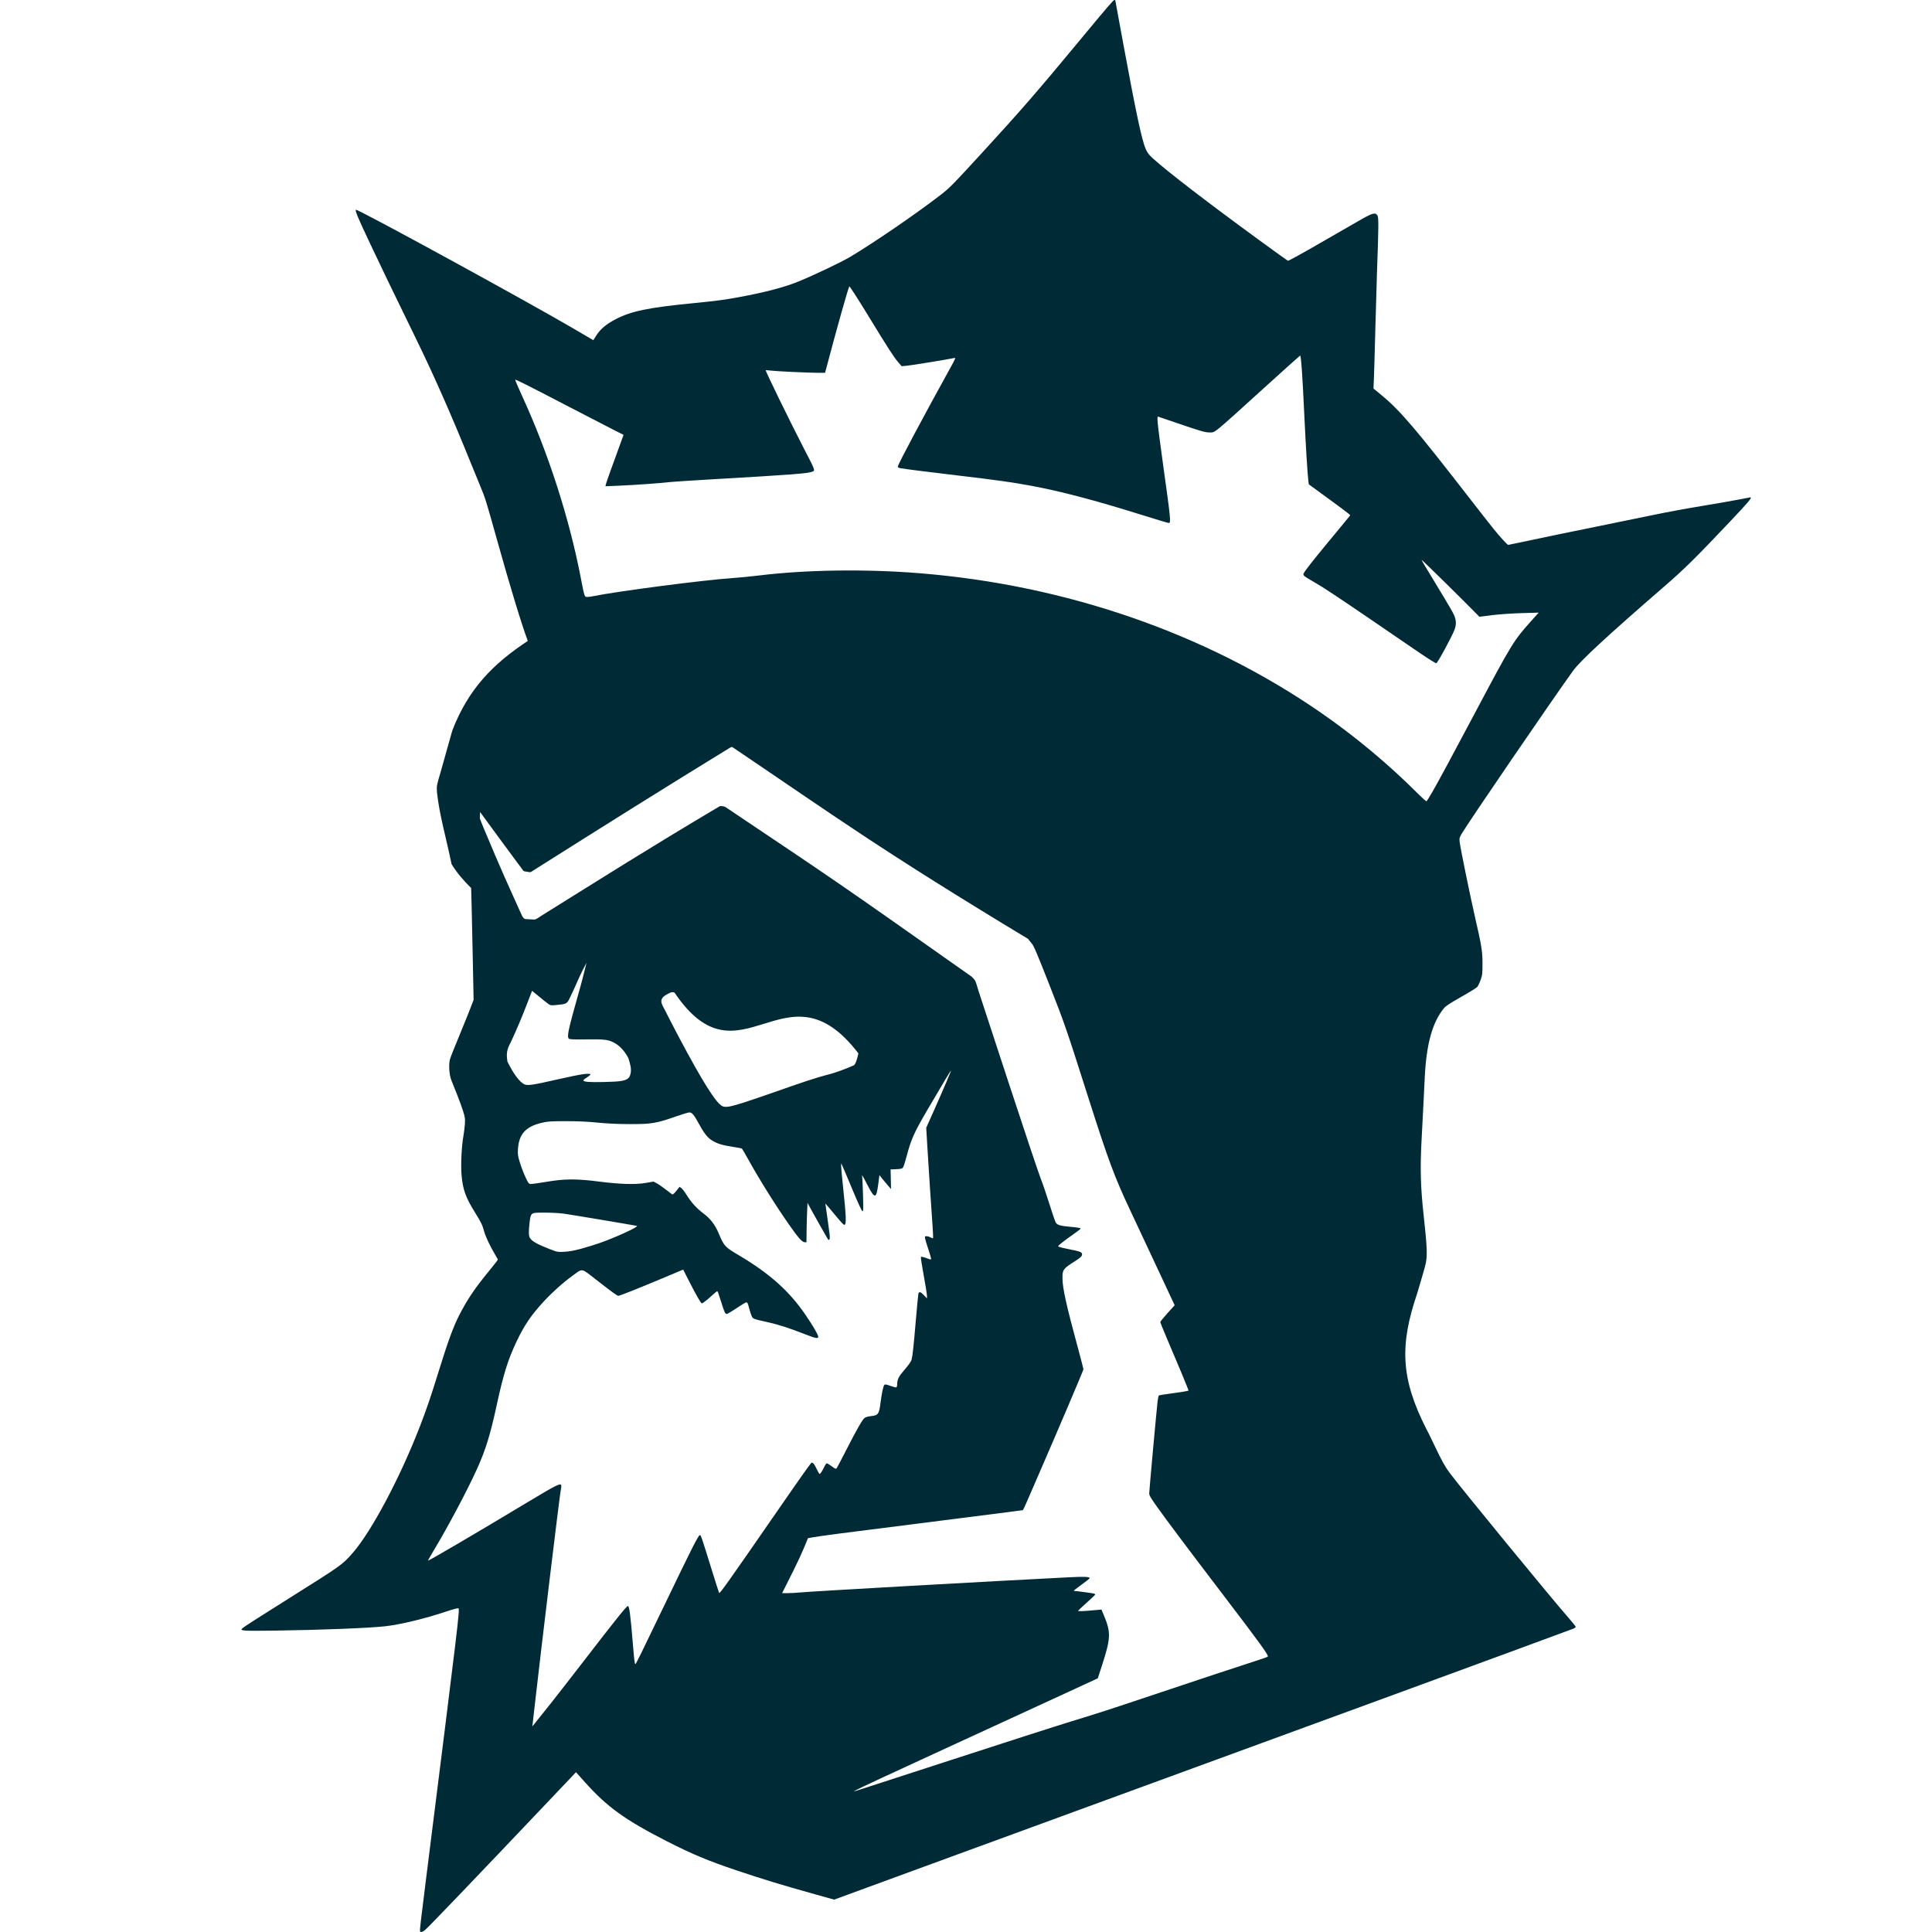
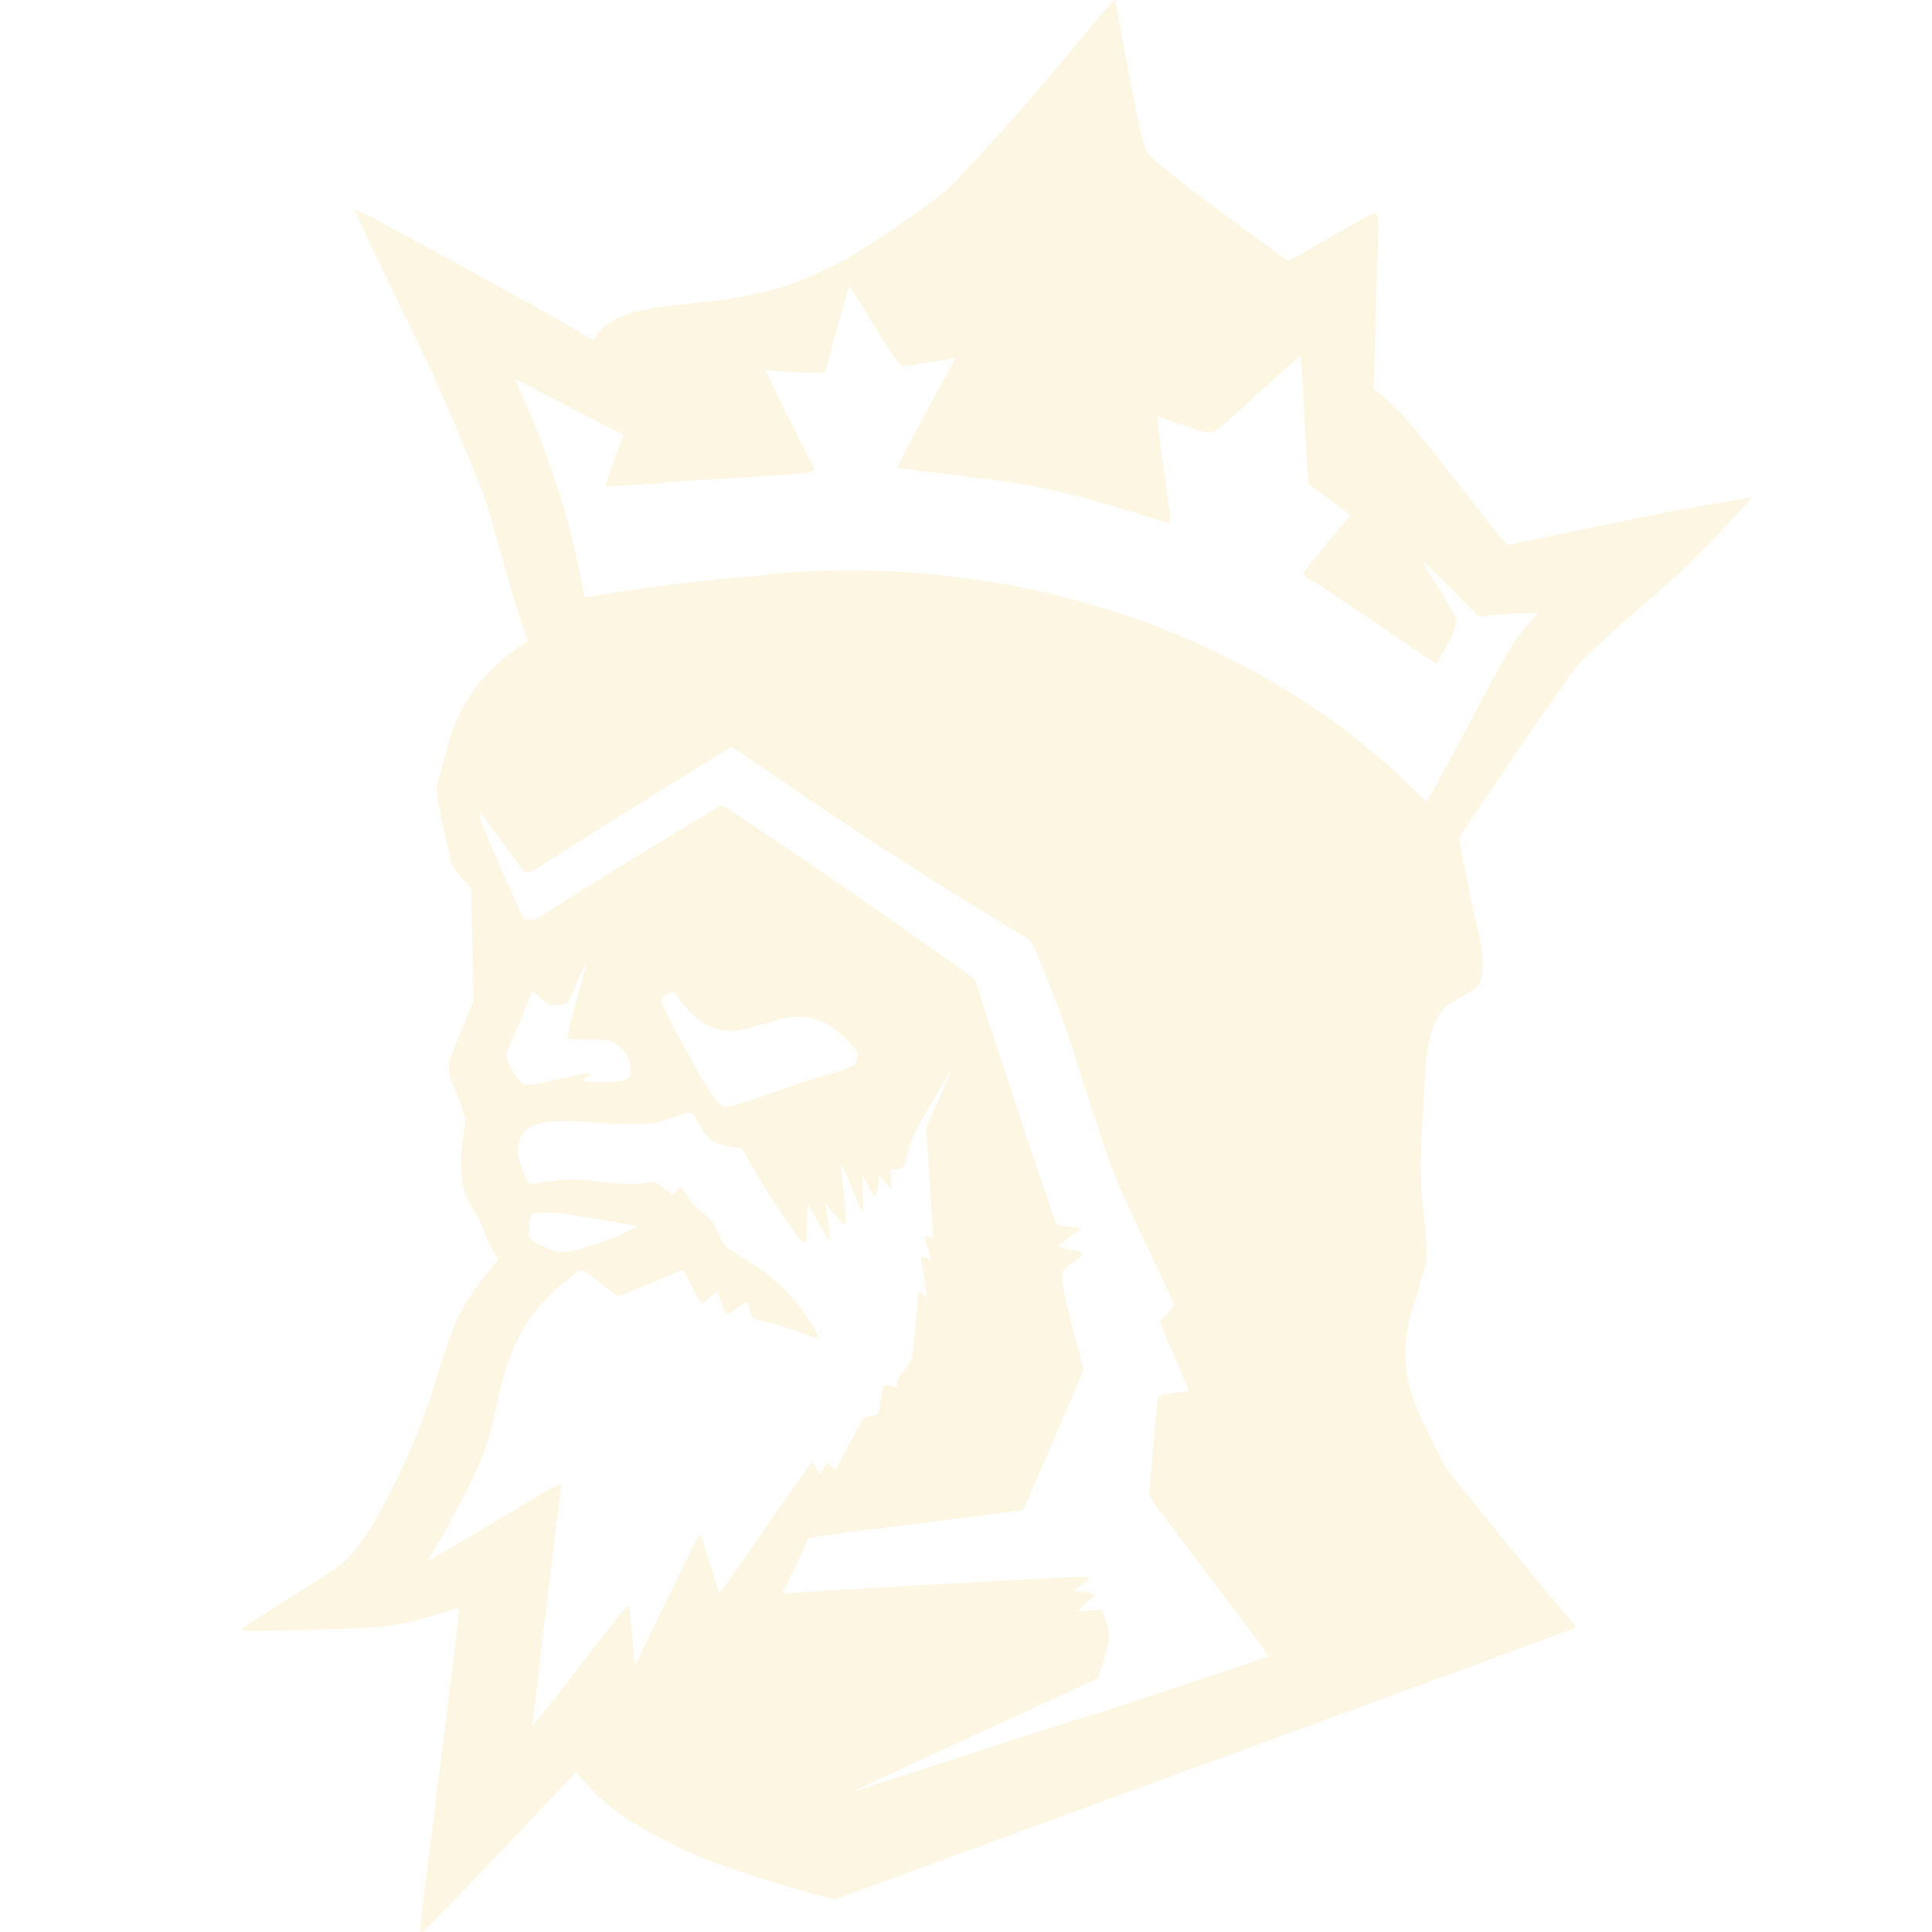
<svg xmlns="http://www.w3.org/2000/svg" width="256px" height="256px" viewBox="0 0 256 256" version="1.1" id="SVGRoot">
  <defs id="defs815" />
  <g id="layer2" style="display:none">
    <rect style="opacity:1;fill:#fdf6e3;fill-opacity:1;fill-rule:nonzero;stroke:none;stroke-width:56.796;stroke-linecap:round;stroke-linejoin:round;stroke-miterlimit:4;stroke-dasharray:none;stroke-opacity:1;paint-order:fill markers stroke" id="rect1409" width="1920" height="1080" x="-832" y="-412" />
  </g>
  <g id="layer1" style="display:inline">
-     <path style="fill:#002b36;fill-opacity:1;stroke-width:0.096" d="m 55.655,255.879 c -0.024,-0.31 0.068,-1.108 0.838,-7.225 4.269,-33.924 4.44,-35.354 4.253,-35.548 -0.045,-0.046 -0.742,0.137 -1.549,0.408 -2.881,0.966 -6.185,1.763 -8.212,1.982 -2.19,0.236 -8.61,0.488 -14.45,0.566 -4.472,0.06 -4.818,0.035 -4.404,-0.318 0.286,-0.243 1.768,-1.194 6.38,-4.093 6.779,-4.262 6.85,-4.312 8.21,-5.862 2.495,-2.845 6.296,-9.998 8.919,-16.785 0.913,-2.362 1.417,-3.844 2.553,-7.508 1.174,-3.783 1.884,-5.716 2.652,-7.216 1.096,-2.141 2.105,-3.628 4.106,-6.053 0.57,-0.69 1.026,-1.29 1.015,-1.333 -0.012,-0.043 -0.202,-0.385 -0.424,-0.76 -0.643,-1.087 -1.226,-2.333 -1.395,-2.981 -0.209,-0.803 -0.402,-1.202 -1.21,-2.497 -1.236,-1.982 -1.611,-3.027 -1.779,-4.967 -0.116,-1.333 0.005,-3.842 0.251,-5.186 0.075,-0.412 0.16,-1.112 0.189,-1.555 0.047,-0.729 0.024,-0.893 -0.244,-1.745 -0.163,-0.517 -0.523,-1.505 -0.8,-2.195 -0.277,-0.69 -0.611,-1.525 -0.742,-1.855 -0.281,-0.705 -0.376,-1.981 -0.205,-2.731 0.146,-0.635 2.101,-5.114 3.147,-7.936 l -0.104,-5.267 c -0.057,-2.897 -0.13,-6.231 -0.162,-7.409 l -0.059,-2.142 c -1.02,-0.998 -1.943,-2.084 -2.598,-3.175 -0.681,-3.368 -1.604,-6.451 -1.93,-9.517 -0.059,-0.807 -0.037,-0.935 0.47,-2.623 0.544,-1.879 1.041,-3.772 1.568,-5.574 2.138,-5.516 5.395,-8.812 9.994,-11.852 C 69.056,82.548 67.587,77.716 65.849,71.501 64.445,66.477 64.266,65.898 63.725,64.625 63.52,64.144 62.826,62.446 62.181,60.851 59.874,55.141 57.535,49.838 55.3,45.25 51.572,37.596 50.822,36.042 49.098,32.399 c -1.705,-3.602 -2.121,-4.6 -1.917,-4.6 0.458,0 22.747,12.18 28.93,15.809 l 2.51,1.473 0.386,-0.616 c 0.528,-0.842 1.287,-1.491 2.485,-2.123 2.121,-1.12 4.367,-1.585 10.597,-2.193 2.743,-0.268 3.914,-0.423 5.734,-0.758 3.552,-0.655 6.095,-1.321 7.972,-2.088 2.074,-0.847 5.721,-2.584 6.88,-3.277 3.125,-1.868 8.652,-5.652 11.847,-8.111 1.301,-1.001 1.606,-1.309 5.556,-5.613 5.231,-5.699 7.275,-8.053 13.115,-15.104 3.544,-4.279 4.335,-5.199 4.473,-5.199 0.063,-3.649999979e-4 0.115,0.016 0.115,0.037 0,0.021 0.494,2.709 1.097,5.975 1.678,9.086 2.433,12.609 2.945,13.757 0.218,0.487 0.427,0.756 0.984,1.26 1.907,1.726 7.277,5.853 14.033,10.782 2.03,1.482 3.748,2.717 3.817,2.746 0.069,0.029 2.02,-1.046 4.336,-2.389 2.316,-1.343 4.784,-2.762 5.484,-3.155 1.429,-0.801 1.788,-0.882 2.043,-0.457 0.167,0.277 0.158,1.426 -0.057,7.344 -0.049,1.348 -0.151,4.88 -0.227,7.85 -0.076,2.97 -0.162,5.925 -0.191,6.566 l -0.053,1.166 1.129,0.934 c 2.417,1.999 4.484,4.423 11.587,13.585 1.258,1.623 2.686,3.445 3.173,4.05 0.861,1.069 1.85,2.15 1.967,2.15 0.032,0 0.891,-0.178 1.909,-0.395 3.159,-0.675 5.55,-1.17 9.879,-2.045 2.296,-0.464 5.578,-1.138 7.294,-1.497 1.716,-0.359 4.668,-0.906 6.56,-1.216 1.892,-0.31 4.1,-0.695 4.905,-0.855 0.805,-0.16 1.497,-0.292 1.537,-0.292 0.272,0 -0.23,0.603 -2.52,3.026 -4.748,5.024 -6.161,6.42 -8.923,8.813 -7.665,6.643 -11.084,9.808 -12.077,11.18 -2.597,3.588 -13.838,20.033 -14.712,21.522 -0.323,0.551 -0.341,0.623 -0.286,1.133 0.078,0.723 1.404,7.217 2.028,9.927 0.879,3.821 0.998,4.563 0.996,6.2 -0.001,1.337 -0.021,1.504 -0.25,2.148 -0.137,0.384 -0.338,0.802 -0.447,0.928 -0.109,0.126 -1.072,0.723 -2.14,1.325 -1.401,0.79 -2.03,1.201 -2.257,1.476 -1.525,1.84 -2.328,4.695 -2.552,9.068 -0.051,0.993 -0.135,2.705 -0.187,3.805 -0.052,1.1 -0.16,3.17 -0.239,4.6 -0.206,3.732 -0.134,6.302 0.282,10.05 0.436,3.921 0.494,5.217 0.283,6.255 -0.089,0.437 -0.608,2.258 -1.152,4.045 -2.327,6.829 -2.179,11.244 1.195,17.9 0.089,0.138 0.546,1.06 1.016,2.05 1.052,2.216 1.43,2.904 2.091,3.8 1.388,1.884 13.549,16.713 15.785,19.25 0.509,0.578 0.926,1.102 0.926,1.165 1e-5,0.063 -0.134,0.169 -0.298,0.235 -0.495,0.199 -13.16,4.855 -25.346,9.318 -20.284,7.428 -35.627,13.044 -41.883,15.332 -3.356,1.227 -11.645,4.262 -18.42,6.745 l -12.319,4.514 -2.499,-0.699 c -4.529,-1.267 -6.914,-1.994 -10.435,-3.177 -3.765,-1.266 -5.912,-2.164 -9.267,-3.877 -5.47,-2.793 -7.861,-4.513 -10.751,-7.733 l -1.253,-1.396 -3.522,3.712 c -10.26,10.811 -16.06,16.863 -16.504,17.22 -0.326,0.262 -0.627,0.317 -0.642,0.117 z m 70.243,-22.628 c 6.863,-2.235 14.088,-4.556 16.056,-5.159 3.991,-1.223 5.187,-1.611 11.973,-3.888 5.022,-1.685 9.751,-3.249 12.386,-4.097 0.883,-0.284 1.637,-0.55 1.676,-0.591 0.149,-0.158 -0.922,-1.637 -6.164,-8.512 -4.339,-5.689 -7.167,-9.457 -8.46,-11.271 -0.867,-1.216 -1.089,-1.592 -1.089,-1.845 0,-0.337 0.949,-10.789 1.102,-12.129 0.05,-0.437 0.13,-0.821 0.179,-0.854 0.049,-0.033 0.844,-0.16 1.767,-0.283 0.923,-0.123 1.788,-0.256 1.923,-0.296 l 0.245,-0.073 -0.232,-0.6 c -0.3,-0.776 -0.877,-2.155 -2.333,-5.573 -0.65,-1.525 -1.181,-2.829 -1.181,-2.898 0,-0.069 0.428,-0.599 0.951,-1.177 l 0.951,-1.052 -2.103,-4.5 c -1.157,-2.475 -2.879,-6.151 -3.828,-8.168 -2.028,-4.311 -2.864,-6.556 -5.376,-14.432 -3.148,-9.873 -3.22,-10.081 -5.29,-15.35 -1.627,-4.142 -2.083,-5.212 -2.328,-5.468 -0.168,-0.175 -0.479,-0.615 -0.479,-0.615 -19.574,-11.814 -25.411,-16.115 -39.171,-25.406 -0.082,-0.056 -0.187,-0.033 -0.249,0.001 -9.257,5.67 -17.221,10.685 -26.185,16.343 -0.392,0.302 -0.369,0.219 -1.173,0.091 -0.164,-0.039 -0.269,-0.321 -0.761,-0.929 -2.605,-3.514 -3.534,-4.799 -5.092,-6.926 -0.005,0.339 -0.02,0.405 -0.029,0.862 0.356,0.88 0.184,0.505 0.532,1.334 2.242,5.387 3.293,7.655 5.08,11.606 0.048,0.106 0.151,0.194 0.211,0.273 0.017,0.022 0.13,0.108 0.213,0.113 0.478,0.033 0.039,-0.001 1.161,0.064 0.222,0.013 0.669,-0.313 0.927,-0.488 8.738,-5.44 14.025,-8.807 23.62,-14.507 0,0 0.053,-0.04 0.133,-0.043 0.194,-0.006 0.535,0.043 0.659,0.126 14.911,10.007 14.249,9.511 32.594,22.453 0.603,0.566 0.53,0.566 0.951,1.935 0.312,0.951 2.169,6.611 4.126,12.579 1.957,5.968 3.804,11.48 4.104,12.25 0.301,0.77 0.838,2.345 1.194,3.5 0.356,1.155 0.725,2.221 0.819,2.368 0.19,0.299 0.62,0.423 1.819,0.528 1.003,0.087 1.468,0.167 1.468,0.25 0,0.041 -0.434,0.377 -0.964,0.747 -0.53,0.37 -1.22,0.879 -1.533,1.13 -0.554,0.444 -0.563,0.459 -0.344,0.552 0.124,0.052 0.772,0.201 1.44,0.331 1.338,0.26 1.584,0.359 1.584,0.641 0,0.26 -0.18,0.435 -0.946,0.919 -1.561,0.985 -1.665,1.129 -1.65,2.285 0.017,1.316 0.519,3.576 2.053,9.228 0.4,1.473 0.727,2.737 0.727,2.81 0,0.126 -3.367,8.037 -5.964,14.012 -0.669,1.54 -1.398,3.216 -1.618,3.725 -0.221,0.509 -0.42,0.925 -0.442,0.925 -0.022,0 -0.858,0.111 -1.857,0.247 -0.999,0.136 -6.317,0.813 -11.818,1.504 -10.207,1.282 -13.108,1.661 -14.191,1.855 l -0.612,0.109 -0.522,1.267 c -0.287,0.697 -0.896,2.01 -1.352,2.917 -0.457,0.908 -0.992,1.976 -1.19,2.375 l -0.36,0.725 0.719,-10e-4 c 0.395,-9.9e-4 1.194,-0.045 1.774,-0.099 1.712,-0.158 25.545,-1.502 35.486,-2.002 2.074,-0.104 2.774,-0.075 2.774,0.116 0,0.051 -0.503,0.451 -1.117,0.889 -0.615,0.438 -1.058,0.797 -0.986,0.797 0.254,0.001 2.518,0.305 2.677,0.358 0.088,0.03 0.161,0.086 0.161,0.125 0,0.039 -0.496,0.513 -1.102,1.054 -0.606,0.541 -1.129,1.031 -1.161,1.089 -0.058,0.102 0.66,0.075 2.423,-0.092 l 0.665,-0.063 0.315,0.754 c 0.961,2.298 0.931,3.035 -0.274,6.742 l -0.526,1.618 -0.422,0.195 c -0.232,0.107 -2.961,1.366 -6.065,2.797 -3.103,1.431 -8.553,3.939 -12.111,5.573 -8.027,3.687 -13.278,6.129 -13.579,6.315 -0.324,0.201 -1.119,0.454 12.615,-4.018 z m -52.991,-7.447 c 0.892,-1.128 2.836,-3.625 4.32,-5.55 4.387,-5.692 5.797,-7.45 5.972,-7.45 0.189,0 0.352,1.252 0.675,5.2 0.161,1.965 0.229,2.5 0.317,2.5 0.075,0 0.725,-1.319 3.817,-7.75 3.65,-7.593 4.539,-9.35 4.729,-9.35 0.134,0 0.215,0.234 1.411,4.09 0.587,1.892 1.098,3.501 1.137,3.576 0.076,0.149 1.178,-1.399 7.446,-10.466 3.407,-4.928 4.733,-6.8 4.817,-6.8 0.194,0 0.384,0.237 0.65,0.813 0.175,0.378 0.356,0.687 0.402,0.687 0.105,0 0.379,-0.418 0.637,-0.975 0.109,-0.234 0.254,-0.425 0.324,-0.425 0.07,0 0.368,0.178 0.663,0.396 0.489,0.361 0.547,0.381 0.653,0.228 0.064,-0.092 0.658,-1.227 1.319,-2.521 1.392,-2.723 2.087,-3.926 2.395,-4.146 0.12,-0.086 0.484,-0.184 0.809,-0.218 0.974,-0.103 1.085,-0.258 1.276,-1.788 0.157,-1.253 0.367,-2.223 0.509,-2.352 0.102,-0.093 0.274,-0.065 0.793,0.131 0.365,0.137 0.717,0.227 0.782,0.199 0.066,-0.028 0.12,-0.191 0.12,-0.364 0.001,-0.695 0.181,-1.055 1.01,-2.016 0.567,-0.658 0.845,-1.063 0.908,-1.323 0.136,-0.566 0.253,-1.656 0.556,-5.205 0.152,-1.776 0.302,-3.34 0.333,-3.475 0.082,-0.354 0.296,-0.304 0.744,0.175 l 0.393,0.421 0.003,-0.346 c 0.002,-0.19 -0.193,-1.412 -0.433,-2.716 -0.24,-1.303 -0.406,-2.403 -0.369,-2.443 0.037,-0.04 0.304,0.013 0.593,0.118 0.753,0.274 0.756,0.274 0.756,0.11 0,-0.082 -0.164,-0.639 -0.365,-1.237 -0.201,-0.598 -0.392,-1.231 -0.424,-1.408 -0.055,-0.297 -0.041,-0.321 0.187,-0.321 0.135,0 0.371,0.071 0.525,0.157 0.154,0.087 0.303,0.131 0.332,0.1 0.029,-0.032 0.004,-0.721 -0.055,-1.532 -0.158,-2.152 -0.536,-7.904 -0.702,-10.681 l -0.143,-2.406 1.067,-2.394 c 1.26,-2.828 2.255,-5.162 2.216,-5.204 -0.027,-0.03 -1.128,1.808 -3.123,5.215 -1.775,3.031 -2.178,3.933 -2.767,6.195 -0.186,0.715 -0.402,1.377 -0.48,1.471 -0.107,0.129 -0.324,0.178 -0.887,0.2 l -0.746,0.029 0.029,1.3 0.029,1.3 -0.396,-0.45 c -0.218,-0.247 -0.565,-0.662 -0.77,-0.92 l -0.374,-0.47 -0.147,1.139 c -0.259,2.008 -0.455,2.051 -1.366,0.301 -0.766,-1.472 -0.836,-1.587 -0.771,-1.25 0.027,0.138 0.076,1.229 0.11,2.425 0.052,1.849 0.042,2.175 -0.07,2.175 -0.083,0 -0.58,-1.077 -1.35,-2.925 -0.67,-1.609 -1.277,-3.038 -1.348,-3.175 l -0.129,-0.25 -0.002,0.35 c -0.001,0.193 0.1,1.318 0.227,2.5 0.459,4.301 0.495,5.3 0.188,5.3 -0.071,0 -0.452,-0.393 -0.847,-0.873 -0.395,-0.48 -0.93,-1.118 -1.189,-1.419 l -0.471,-0.546 0.17,1.194 c 0.437,3.067 0.478,3.454 0.373,3.568 -0.057,0.062 -0.121,0.093 -0.142,0.069 -0.067,-0.074 -1.725,-2.994 -2.257,-3.976 l -0.505,-0.931 -0.058,1.282 c -0.032,0.705 -0.063,1.878 -0.069,2.607 l -0.011,1.325 h -0.247 c -0.328,0 -0.901,-0.654 -2.145,-2.45 -1.912,-2.76 -3.861,-5.883 -5.366,-8.6 -0.396,-0.715 -0.754,-1.326 -0.796,-1.358 -0.042,-0.032 -0.58,-0.136 -1.197,-0.232 -1.386,-0.215 -1.978,-0.39 -2.664,-0.787 -0.668,-0.386 -1.102,-0.92 -1.828,-2.248 -0.674,-1.233 -0.918,-1.525 -1.272,-1.525 -0.143,0 -0.966,0.247 -1.828,0.548 -2.569,0.898 -3.197,1.003 -6.007,0.998 -1.609,-0.002 -3.013,-0.067 -4.312,-0.197 -1.308,-0.131 -2.663,-0.193 -4.22,-0.192 -2.006,0.001 -2.408,0.029 -3.207,0.219 -2.131,0.506 -3.029,1.512 -3.146,3.524 -0.038,0.654 -0.006,0.875 0.252,1.721 0.163,0.534 0.487,1.389 0.721,1.9 0.368,0.804 0.459,0.933 0.679,0.96 0.14,0.017 1.089,-0.11 2.11,-0.284 2.406,-0.409 3.989,-0.419 6.902,-0.046 2.847,0.365 4.88,0.428 6.242,0.195 l 1.062,-0.182 0.429,0.227 c 0.236,0.125 0.76,0.485 1.164,0.801 0.405,0.315 0.794,0.611 0.865,0.656 0.093,0.059 0.253,-0.07 0.561,-0.454 l 0.432,-0.536 0.239,0.171 c 0.131,0.094 0.448,0.509 0.704,0.922 0.605,0.977 1.336,1.777 2.243,2.453 0.867,0.646 1.493,1.451 1.941,2.495 0.807,1.88 0.824,1.898 2.848,3.1 3.924,2.33 6.549,4.674 8.63,7.705 1.058,1.54 1.768,2.753 1.768,3.016 0,0.289 -0.345,0.223 -1.765,-0.335 -2.145,-0.843 -3.515,-1.28 -5.146,-1.642 -1.7,-0.377 -1.751,-0.398 -1.912,-0.767 -0.078,-0.179 -0.214,-0.596 -0.302,-0.926 -0.26,-0.979 -0.267,-0.986 -0.692,-0.75 -0.198,0.11 -0.763,0.47 -1.254,0.8 -0.491,0.33 -0.966,0.6 -1.055,0.6 -0.207,0 -0.284,-0.163 -0.716,-1.527 -0.463,-1.461 -0.468,-1.473 -0.558,-1.473 -0.042,0 -0.34,0.243 -0.661,0.54 -0.645,0.596 -1.243,1.06 -1.368,1.06 -0.117,0 -0.757,-1.117 -1.671,-2.913 l -0.795,-1.563 -2.361,0.993 c -3.27,1.376 -6.039,2.482 -6.215,2.482 -0.175,0 -0.708,-0.386 -2.998,-2.167 -1.987,-1.546 -1.706,-1.502 -3.103,-0.485 -1.271,0.926 -2.696,2.205 -3.826,3.433 -1.686,1.833 -2.583,3.165 -3.621,5.374 -1.124,2.391 -1.707,4.276 -2.599,8.395 -0.826,3.815 -1.453,5.851 -2.562,8.318 -1.242,2.763 -3.838,7.662 -5.685,10.73 -0.479,0.796 -0.856,1.465 -0.836,1.486 0.062,0.068 6.196,-3.531 13.457,-7.896 3.751,-2.255 4.207,-2.468 4.201,-1.964 -0.001,0.124 -0.041,0.407 -0.088,0.63 -0.139,0.654 -2.564,20.735 -3.436,28.446 -0.127,1.128 -0.251,2.208 -0.274,2.4 l -0.043,0.35 0.373,-0.45 c 0.205,-0.247 1.103,-1.373 1.995,-2.5 z m 4.112,-60.343 c 0.719,-0.195 1.834,-0.541 2.477,-0.767 2.202,-0.776 5.245,-2.182 4.886,-2.258 -0.601,-0.128 -9.034,-1.539 -9.679,-1.621 -0.859,-0.108 -2.152,-0.157 -3.372,-0.129 -0.939,0.022 -1.018,0.11 -1.156,1.284 -0.133,1.131 -0.129,1.724 0.012,2 0.248,0.483 0.907,0.865 2.68,1.554 0.978,0.38 1.038,0.391 1.927,0.343 0.615,-0.033 1.348,-0.167 2.225,-0.405 z m 21.375,-19.316 c 0.796,-0.251 2.542,-0.843 3.879,-1.314 4.142,-1.461 5.868,-2.03 7.248,-2.39 1.243,-0.297 2.575,-0.829 3.629,-1.285 0.279,-0.167 0.544,-1.327 0.59,-1.579 -9.621,-12.605 -15.67,4.843 -24.352,-8.039 -0.133,-0.049 -0.28,-0.12 -0.52,-0.021 -1.865,0.789 -1.194,1.454 -0.722,2.406 0.364,0.731 1.134,2.223 1.712,3.316 3.171,5.994 4.998,8.907 5.853,9.331 0.399,0.198 1.016,0.1 2.681,-0.425 z m -24.453,-3.133 c 3.517,-0.799 3.983,-0.781 4.293,-0.679 0.076,0.025 -0.213,0.284 -0.474,0.439 -0.26,0.155 -0.469,0.326 -0.463,0.381 0.021,0.205 0.766,0.264 2.772,0.22 2.275,-0.05 2.879,-0.162 3.29,-0.61 0.482,-0.858 0.138,-1.711 -0.073,-2.49 -0.365,-0.797 -1.063,-1.608 -1.714,-1.991 -0.895,-0.527 -1.33,-0.59 -3.815,-0.558 -1.765,0.023 -2.292,9.9e-4 -2.385,-0.1 -0.274,-0.298 -0.093,-1.119 1.466,-6.645 0.4,-1.416 0.876,-3.398 0.876,-3.398 -0.916,1.705 -1.036,2.131 -1.527,3.183 -0.305,0.674 -0.459,1.009 -0.83,1.76 -0.258,0.46 -0.419,0.535 -1.581,0.639 -0.61,0.055 -0.806,0.09 -1.086,-0.112 -0.773,-0.569 -1.443,-1.171 -2.188,-1.765 l -0.573,1.484 c -0.831,2.154 -1.322,3.319 -2.248,5.334 -0.533,0.953 -0.61,1.539 -0.441,2.57 0.773,1.578 1.588,2.68 2.21,2.989 0.443,0.22 1.048,0.132 4.488,-0.65 z M 189.765,104.994 c 0.875,-1.534 2.899,-5.289 5.812,-10.781 4.677,-8.818 5.01,-9.363 7.242,-11.849 l 1.066,-1.187 -2.248,0.063 c -1.271,0.036 -2.979,0.154 -3.931,0.272 l -1.683,0.209 -0.29,-0.296 c -2.026,-2.068 -7.273,-7.226 -7.352,-7.226 -0.025,0 0.153,0.326 0.395,0.725 2.359,3.888 3.345,5.537 3.684,6.161 0.498,0.916 0.57,1.497 0.285,2.315 -0.283,0.813 -2.249,4.445 -2.426,4.482 -0.083,0.018 -1.07,-0.595 -2.193,-1.362 -1.123,-0.767 -3.817,-2.608 -5.987,-4.091 -4.909,-3.355 -6.728,-4.558 -7.997,-5.291 -1.426,-0.823 -1.522,-0.903 -1.394,-1.171 0.162,-0.339 1.252,-1.732 3.059,-3.911 0.909,-1.096 1.981,-2.395 2.383,-2.888 l 0.73,-0.895 -0.272,-0.242 c -0.149,-0.133 -1.386,-1.055 -2.749,-2.048 l -2.477,-1.806 -0.064,-0.514 c -0.114,-0.918 -0.346,-4.725 -0.535,-8.764 -0.255,-5.448 -0.426,-7.829 -0.558,-7.779 -0.043,0.016 -2.194,1.949 -4.782,4.295 -6.958,6.31 -6.434,5.884 -7.257,5.884 -0.554,0 -1.212,-0.192 -4.283,-1.246 -1.236,-0.424 -2.327,-0.796 -2.423,-0.825 -0.165,-0.05 -0.172,-0.006 -0.12,0.784 0.03,0.46 0.344,2.907 0.698,5.437 1.036,7.404 1.079,7.85 0.766,7.85 -0.089,0 -1.751,-0.498 -3.693,-1.107 -6.075,-1.905 -10.66,-3.109 -14.623,-3.842 -2.447,-0.452 -4.565,-0.748 -9.69,-1.354 -3.978,-0.47 -6.733,-0.82 -7.546,-0.957 -0.246,-0.042 -0.344,-0.108 -0.344,-0.233 0,-0.245 3.385,-6.603 6.919,-12.993 0.756,-1.368 0.78,-1.429 0.538,-1.373 -0.666,0.155 -5.657,0.97 -6.264,1.022 l -0.688,0.06 -0.463,-0.537 c -0.594,-0.69 -1.24,-1.693 -4.067,-6.316 -1.271,-2.078 -2.35,-3.753 -2.398,-3.72 -0.121,0.081 -1.628,5.434 -3.133,11.125 l -0.086,0.325 -0.89,2e-4 c -1.29,3e-4 -5.551,-0.198 -6.303,-0.293 -0.353,-0.045 -0.657,-0.067 -0.675,-0.05 -0.066,0.063 3.344,7.055 4.971,10.193 1.626,3.136 1.607,3.085 1.218,3.246 -0.588,0.244 -2.63,0.4 -13.083,1.004 -2.902,0.168 -5.626,0.348 -6.055,0.401 -1.084,0.134 -4.585,0.379 -6.601,0.462 l -1.684,0.069 0.066,-0.291 c 0.054,-0.238 0.766,-2.228 2.166,-6.054 l 0.169,-0.463 -1.439,-0.729 c -0.792,-0.401 -3.421,-1.76 -5.843,-3.02 -5.546,-2.885 -7.009,-3.62 -7.071,-3.551 -0.027,0.03 0.402,1.038 0.953,2.24 3.422,7.456 6.198,16.066 7.718,23.936 0.507,2.622 0.499,2.6 0.871,2.6 0.166,0 0.516,-0.044 0.778,-0.099 3.132,-0.647 14.748,-2.158 18.448,-2.4 0.833,-0.054 2.422,-0.21 3.532,-0.346 6.218,-0.762 14.12,-0.874 21.24,-0.302 19.504,1.568 38.038,8 53.168,18.451 4.583,3.166 9.032,6.879 12.98,10.835 0.528,0.529 1.003,0.948 1.055,0.929 0.052,-0.018 0.388,-0.548 0.746,-1.176 z" id="path1406" />
+     <path style="fill:#fdf6e3;fill-opacity:1;stroke-width:0.096" d="m 55.655,255.879 c -0.024,-0.31 0.068,-1.108 0.838,-7.225 4.269,-33.924 4.44,-35.354 4.253,-35.548 -0.045,-0.046 -0.742,0.137 -1.549,0.408 -2.881,0.966 -6.185,1.763 -8.212,1.982 -2.19,0.236 -8.61,0.488 -14.45,0.566 -4.472,0.06 -4.818,0.035 -4.404,-0.318 0.286,-0.243 1.768,-1.194 6.38,-4.093 6.779,-4.262 6.85,-4.312 8.21,-5.862 2.495,-2.845 6.296,-9.998 8.919,-16.785 0.913,-2.362 1.417,-3.844 2.553,-7.508 1.174,-3.783 1.884,-5.716 2.652,-7.216 1.096,-2.141 2.105,-3.628 4.106,-6.053 0.57,-0.69 1.026,-1.29 1.015,-1.333 -0.012,-0.043 -0.202,-0.385 -0.424,-0.76 -0.643,-1.087 -1.226,-2.333 -1.395,-2.981 -0.209,-0.803 -0.402,-1.202 -1.21,-2.497 -1.236,-1.982 -1.611,-3.027 -1.779,-4.967 -0.116,-1.333 0.005,-3.842 0.251,-5.186 0.075,-0.412 0.16,-1.112 0.189,-1.555 0.047,-0.729 0.024,-0.893 -0.244,-1.745 -0.163,-0.517 -0.523,-1.505 -0.8,-2.195 -0.277,-0.69 -0.611,-1.525 -0.742,-1.855 -0.281,-0.705 -0.376,-1.981 -0.205,-2.731 0.146,-0.635 2.101,-5.114 3.147,-7.936 l -0.104,-5.267 c -0.057,-2.897 -0.13,-6.231 -0.162,-7.409 l -0.059,-2.142 c -1.02,-0.998 -1.943,-2.084 -2.598,-3.175 -0.681,-3.368 -1.604,-6.451 -1.93,-9.517 -0.059,-0.807 -0.037,-0.935 0.47,-2.623 0.544,-1.879 1.041,-3.772 1.568,-5.574 2.138,-5.516 5.395,-8.812 9.994,-11.852 C 69.056,82.548 67.587,77.716 65.849,71.501 64.445,66.477 64.266,65.898 63.725,64.625 63.52,64.144 62.826,62.446 62.181,60.851 59.874,55.141 57.535,49.838 55.3,45.25 51.572,37.596 50.822,36.042 49.098,32.399 c -1.705,-3.602 -2.121,-4.6 -1.917,-4.6 0.458,0 22.747,12.18 28.93,15.809 l 2.51,1.473 0.386,-0.616 c 0.528,-0.842 1.287,-1.491 2.485,-2.123 2.121,-1.12 4.367,-1.585 10.597,-2.193 2.743,-0.268 3.914,-0.423 5.734,-0.758 3.552,-0.655 6.095,-1.321 7.972,-2.088 2.074,-0.847 5.721,-2.584 6.88,-3.277 3.125,-1.868 8.652,-5.652 11.847,-8.111 1.301,-1.001 1.606,-1.309 5.556,-5.613 5.231,-5.699 7.275,-8.053 13.115,-15.104 3.544,-4.279 4.335,-5.199 4.473,-5.199 0.063,-3.649999979e-4 0.115,0.016 0.115,0.037 0,0.021 0.494,2.709 1.097,5.975 1.678,9.086 2.433,12.609 2.945,13.757 0.218,0.487 0.427,0.756 0.984,1.26 1.907,1.726 7.277,5.853 14.033,10.782 2.03,1.482 3.748,2.717 3.817,2.746 0.069,0.029 2.02,-1.046 4.336,-2.389 2.316,-1.343 4.784,-2.762 5.484,-3.155 1.429,-0.801 1.788,-0.882 2.043,-0.457 0.167,0.277 0.158,1.426 -0.057,7.344 -0.049,1.348 -0.151,4.88 -0.227,7.85 -0.076,2.97 -0.162,5.925 -0.191,6.566 l -0.053,1.166 1.129,0.934 c 2.417,1.999 4.484,4.423 11.587,13.585 1.258,1.623 2.686,3.445 3.173,4.05 0.861,1.069 1.85,2.15 1.967,2.15 0.032,0 0.891,-0.178 1.909,-0.395 3.159,-0.675 5.55,-1.17 9.879,-2.045 2.296,-0.464 5.578,-1.138 7.294,-1.497 1.716,-0.359 4.668,-0.906 6.56,-1.216 1.892,-0.31 4.1,-0.695 4.905,-0.855 0.805,-0.16 1.497,-0.292 1.537,-0.292 0.272,0 -0.23,0.603 -2.52,3.026 -4.748,5.024 -6.161,6.42 -8.923,8.813 -7.665,6.643 -11.084,9.808 -12.077,11.18 -2.597,3.588 -13.838,20.033 -14.712,21.522 -0.323,0.551 -0.341,0.623 -0.286,1.133 0.078,0.723 1.404,7.217 2.028,9.927 0.879,3.821 0.998,4.563 0.996,6.2 -0.001,1.337 -0.021,1.504 -0.25,2.148 -0.137,0.384 -0.338,0.802 -0.447,0.928 -0.109,0.126 -1.072,0.723 -2.14,1.325 -1.401,0.79 -2.03,1.201 -2.257,1.476 -1.525,1.84 -2.328,4.695 -2.552,9.068 -0.051,0.993 -0.135,2.705 -0.187,3.805 -0.052,1.1 -0.16,3.17 -0.239,4.6 -0.206,3.732 -0.134,6.302 0.282,10.05 0.436,3.921 0.494,5.217 0.283,6.255 -0.089,0.437 -0.608,2.258 -1.152,4.045 -2.327,6.829 -2.179,11.244 1.195,17.9 0.089,0.138 0.546,1.06 1.016,2.05 1.052,2.216 1.43,2.904 2.091,3.8 1.388,1.884 13.549,16.713 15.785,19.25 0.509,0.578 0.926,1.102 0.926,1.165 1e-5,0.063 -0.134,0.169 -0.298,0.235 -0.495,0.199 -13.16,4.855 -25.346,9.318 -20.284,7.428 -35.627,13.044 -41.883,15.332 -3.356,1.227 -11.645,4.262 -18.42,6.745 l -12.319,4.514 -2.499,-0.699 c -4.529,-1.267 -6.914,-1.994 -10.435,-3.177 -3.765,-1.266 -5.912,-2.164 -9.267,-3.877 -5.47,-2.793 -7.861,-4.513 -10.751,-7.733 l -1.253,-1.396 -3.522,3.712 c -10.26,10.811 -16.06,16.863 -16.504,17.22 -0.326,0.262 -0.627,0.317 -0.642,0.117 z m 70.243,-22.628 c 6.863,-2.235 14.088,-4.556 16.056,-5.159 3.991,-1.223 5.187,-1.611 11.973,-3.888 5.022,-1.685 9.751,-3.249 12.386,-4.097 0.883,-0.284 1.637,-0.55 1.676,-0.591 0.149,-0.158 -0.922,-1.637 -6.164,-8.512 -4.339,-5.689 -7.167,-9.457 -8.46,-11.271 -0.867,-1.216 -1.089,-1.592 -1.089,-1.845 0,-0.337 0.949,-10.789 1.102,-12.129 0.05,-0.437 0.13,-0.821 0.179,-0.854 0.049,-0.033 0.844,-0.16 1.767,-0.283 0.923,-0.123 1.788,-0.256 1.923,-0.296 l 0.245,-0.073 -0.232,-0.6 c -0.3,-0.776 -0.877,-2.155 -2.333,-5.573 -0.65,-1.525 -1.181,-2.829 -1.181,-2.898 0,-0.069 0.428,-0.599 0.951,-1.177 l 0.951,-1.052 -2.103,-4.5 c -1.157,-2.475 -2.879,-6.151 -3.828,-8.168 -2.028,-4.311 -2.864,-6.556 -5.376,-14.432 -3.148,-9.873 -3.22,-10.081 -5.29,-15.35 -1.627,-4.142 -2.083,-5.212 -2.328,-5.468 -0.168,-0.175 -0.479,-0.615 -0.479,-0.615 -19.574,-11.814 -25.411,-16.115 -39.171,-25.406 -0.082,-0.056 -0.187,-0.033 -0.249,0.001 -9.257,5.67 -17.221,10.685 -26.185,16.343 -0.392,0.302 -0.369,0.219 -1.173,0.091 -0.164,-0.039 -0.269,-0.321 -0.761,-0.929 -2.605,-3.514 -3.534,-4.799 -5.092,-6.926 -0.005,0.339 -0.02,0.405 -0.029,0.862 0.356,0.88 0.184,0.505 0.532,1.334 2.242,5.387 3.293,7.655 5.08,11.606 0.048,0.106 0.151,0.194 0.211,0.273 0.017,0.022 0.13,0.108 0.213,0.113 0.478,0.033 0.039,-0.001 1.161,0.064 0.222,0.013 0.669,-0.313 0.927,-0.488 8.738,-5.44 14.025,-8.807 23.62,-14.507 0,0 0.053,-0.04 0.133,-0.043 0.194,-0.006 0.535,0.043 0.659,0.126 14.911,10.007 14.249,9.511 32.594,22.453 0.603,0.566 0.53,0.566 0.951,1.935 0.312,0.951 2.169,6.611 4.126,12.579 1.957,5.968 3.804,11.48 4.104,12.25 0.301,0.77 0.838,2.345 1.194,3.5 0.356,1.155 0.725,2.221 0.819,2.368 0.19,0.299 0.62,0.423 1.819,0.528 1.003,0.087 1.468,0.167 1.468,0.25 0,0.041 -0.434,0.377 -0.964,0.747 -0.53,0.37 -1.22,0.879 -1.533,1.13 -0.554,0.444 -0.563,0.459 -0.344,0.552 0.124,0.052 0.772,0.201 1.44,0.331 1.338,0.26 1.584,0.359 1.584,0.641 0,0.26 -0.18,0.435 -0.946,0.919 -1.561,0.985 -1.665,1.129 -1.65,2.285 0.017,1.316 0.519,3.576 2.053,9.228 0.4,1.473 0.727,2.737 0.727,2.81 0,0.126 -3.367,8.037 -5.964,14.012 -0.669,1.54 -1.398,3.216 -1.618,3.725 -0.221,0.509 -0.42,0.925 -0.442,0.925 -0.022,0 -0.858,0.111 -1.857,0.247 -0.999,0.136 -6.317,0.813 -11.818,1.504 -10.207,1.282 -13.108,1.661 -14.191,1.855 l -0.612,0.109 -0.522,1.267 c -0.287,0.697 -0.896,2.01 -1.352,2.917 -0.457,0.908 -0.992,1.976 -1.19,2.375 l -0.36,0.725 0.719,-10e-4 c 0.395,-9.9e-4 1.194,-0.045 1.774,-0.099 1.712,-0.158 25.545,-1.502 35.486,-2.002 2.074,-0.104 2.774,-0.075 2.774,0.116 0,0.051 -0.503,0.451 -1.117,0.889 -0.615,0.438 -1.058,0.797 -0.986,0.797 0.254,0.001 2.518,0.305 2.677,0.358 0.088,0.03 0.161,0.086 0.161,0.125 0,0.039 -0.496,0.513 -1.102,1.054 -0.606,0.541 -1.129,1.031 -1.161,1.089 -0.058,0.102 0.66,0.075 2.423,-0.092 l 0.665,-0.063 0.315,0.754 c 0.961,2.298 0.931,3.035 -0.274,6.742 l -0.526,1.618 -0.422,0.195 c -0.232,0.107 -2.961,1.366 -6.065,2.797 -3.103,1.431 -8.553,3.939 -12.111,5.573 -8.027,3.687 -13.278,6.129 -13.579,6.315 -0.324,0.201 -1.119,0.454 12.615,-4.018 z m -52.991,-7.447 c 0.892,-1.128 2.836,-3.625 4.32,-5.55 4.387,-5.692 5.797,-7.45 5.972,-7.45 0.189,0 0.352,1.252 0.675,5.2 0.161,1.965 0.229,2.5 0.317,2.5 0.075,0 0.725,-1.319 3.817,-7.75 3.65,-7.593 4.539,-9.35 4.729,-9.35 0.134,0 0.215,0.234 1.411,4.09 0.587,1.892 1.098,3.501 1.137,3.576 0.076,0.149 1.178,-1.399 7.446,-10.466 3.407,-4.928 4.733,-6.8 4.817,-6.8 0.194,0 0.384,0.237 0.65,0.813 0.175,0.378 0.356,0.687 0.402,0.687 0.105,0 0.379,-0.418 0.637,-0.975 0.109,-0.234 0.254,-0.425 0.324,-0.425 0.07,0 0.368,0.178 0.663,0.396 0.489,0.361 0.547,0.381 0.653,0.228 0.064,-0.092 0.658,-1.227 1.319,-2.521 1.392,-2.723 2.087,-3.926 2.395,-4.146 0.12,-0.086 0.484,-0.184 0.809,-0.218 0.974,-0.103 1.085,-0.258 1.276,-1.788 0.157,-1.253 0.367,-2.223 0.509,-2.352 0.102,-0.093 0.274,-0.065 0.793,0.131 0.365,0.137 0.717,0.227 0.782,0.199 0.066,-0.028 0.12,-0.191 0.12,-0.364 0.001,-0.695 0.181,-1.055 1.01,-2.016 0.567,-0.658 0.845,-1.063 0.908,-1.323 0.136,-0.566 0.253,-1.656 0.556,-5.205 0.152,-1.776 0.302,-3.34 0.333,-3.475 0.082,-0.354 0.296,-0.304 0.744,0.175 l 0.393,0.421 0.003,-0.346 c 0.002,-0.19 -0.193,-1.412 -0.433,-2.716 -0.24,-1.303 -0.406,-2.403 -0.369,-2.443 0.037,-0.04 0.304,0.013 0.593,0.118 0.753,0.274 0.756,0.274 0.756,0.11 0,-0.082 -0.164,-0.639 -0.365,-1.237 -0.201,-0.598 -0.392,-1.231 -0.424,-1.408 -0.055,-0.297 -0.041,-0.321 0.187,-0.321 0.135,0 0.371,0.071 0.525,0.157 0.154,0.087 0.303,0.131 0.332,0.1 0.029,-0.032 0.004,-0.721 -0.055,-1.532 -0.158,-2.152 -0.536,-7.904 -0.702,-10.681 l -0.143,-2.406 1.067,-2.394 c 1.26,-2.828 2.255,-5.162 2.216,-5.204 -0.027,-0.03 -1.128,1.808 -3.123,5.215 -1.775,3.031 -2.178,3.933 -2.767,6.195 -0.186,0.715 -0.402,1.377 -0.48,1.471 -0.107,0.129 -0.324,0.178 -0.887,0.2 l -0.746,0.029 0.029,1.3 0.029,1.3 -0.396,-0.45 c -0.218,-0.247 -0.565,-0.662 -0.77,-0.92 l -0.374,-0.47 -0.147,1.139 c -0.259,2.008 -0.455,2.051 -1.366,0.301 -0.766,-1.472 -0.836,-1.587 -0.771,-1.25 0.027,0.138 0.076,1.229 0.11,2.425 0.052,1.849 0.042,2.175 -0.07,2.175 -0.083,0 -0.58,-1.077 -1.35,-2.925 -0.67,-1.609 -1.277,-3.038 -1.348,-3.175 l -0.129,-0.25 -0.002,0.35 c -0.001,0.193 0.1,1.318 0.227,2.5 0.459,4.301 0.495,5.3 0.188,5.3 -0.071,0 -0.452,-0.393 -0.847,-0.873 -0.395,-0.48 -0.93,-1.118 -1.189,-1.419 l -0.471,-0.546 0.17,1.194 c 0.437,3.067 0.478,3.454 0.373,3.568 -0.057,0.062 -0.121,0.093 -0.142,0.069 -0.067,-0.074 -1.725,-2.994 -2.257,-3.976 l -0.505,-0.931 -0.058,1.282 c -0.032,0.705 -0.063,1.878 -0.069,2.607 l -0.011,1.325 h -0.247 c -0.328,0 -0.901,-0.654 -2.145,-2.45 -1.912,-2.76 -3.861,-5.883 -5.366,-8.6 -0.396,-0.715 -0.754,-1.326 -0.796,-1.358 -0.042,-0.032 -0.58,-0.136 -1.197,-0.232 -1.386,-0.215 -1.978,-0.39 -2.664,-0.787 -0.668,-0.386 -1.102,-0.92 -1.828,-2.248 -0.674,-1.233 -0.918,-1.525 -1.272,-1.525 -0.143,0 -0.966,0.247 -1.828,0.548 -2.569,0.898 -3.197,1.003 -6.007,0.998 -1.609,-0.002 -3.013,-0.067 -4.312,-0.197 -1.308,-0.131 -2.663,-0.193 -4.22,-0.192 -2.006,0.001 -2.408,0.029 -3.207,0.219 -2.131,0.506 -3.029,1.512 -3.146,3.524 -0.038,0.654 -0.006,0.875 0.252,1.721 0.163,0.534 0.487,1.389 0.721,1.9 0.368,0.804 0.459,0.933 0.679,0.96 0.14,0.017 1.089,-0.11 2.11,-0.284 2.406,-0.409 3.989,-0.419 6.902,-0.046 2.847,0.365 4.88,0.428 6.242,0.195 l 1.062,-0.182 0.429,0.227 c 0.236,0.125 0.76,0.485 1.164,0.801 0.405,0.315 0.794,0.611 0.865,0.656 0.093,0.059 0.253,-0.07 0.561,-0.454 l 0.432,-0.536 0.239,0.171 c 0.131,0.094 0.448,0.509 0.704,0.922 0.605,0.977 1.336,1.777 2.243,2.453 0.867,0.646 1.493,1.451 1.941,2.495 0.807,1.88 0.824,1.898 2.848,3.1 3.924,2.33 6.549,4.674 8.63,7.705 1.058,1.54 1.768,2.753 1.768,3.016 0,0.289 -0.345,0.223 -1.765,-0.335 -2.145,-0.843 -3.515,-1.28 -5.146,-1.642 -1.7,-0.377 -1.751,-0.398 -1.912,-0.767 -0.078,-0.179 -0.214,-0.596 -0.302,-0.926 -0.26,-0.979 -0.267,-0.986 -0.692,-0.75 -0.198,0.11 -0.763,0.47 -1.254,0.8 -0.491,0.33 -0.966,0.6 -1.055,0.6 -0.207,0 -0.284,-0.163 -0.716,-1.527 -0.463,-1.461 -0.468,-1.473 -0.558,-1.473 -0.042,0 -0.34,0.243 -0.661,0.54 -0.645,0.596 -1.243,1.06 -1.368,1.06 -0.117,0 -0.757,-1.117 -1.671,-2.913 l -0.795,-1.563 -2.361,0.993 c -3.27,1.376 -6.039,2.482 -6.215,2.482 -0.175,0 -0.708,-0.386 -2.998,-2.167 -1.987,-1.546 -1.706,-1.502 -3.103,-0.485 -1.271,0.926 -2.696,2.205 -3.826,3.433 -1.686,1.833 -2.583,3.165 -3.621,5.374 -1.124,2.391 -1.707,4.276 -2.599,8.395 -0.826,3.815 -1.453,5.851 -2.562,8.318 -1.242,2.763 -3.838,7.662 -5.685,10.73 -0.479,0.796 -0.856,1.465 -0.836,1.486 0.062,0.068 6.196,-3.531 13.457,-7.896 3.751,-2.255 4.207,-2.468 4.201,-1.964 -0.001,0.124 -0.041,0.407 -0.088,0.63 -0.139,0.654 -2.564,20.735 -3.436,28.446 -0.127,1.128 -0.251,2.208 -0.274,2.4 l -0.043,0.35 0.373,-0.45 c 0.205,-0.247 1.103,-1.373 1.995,-2.5 z m 4.112,-60.343 c 0.719,-0.195 1.834,-0.541 2.477,-0.767 2.202,-0.776 5.245,-2.182 4.886,-2.258 -0.601,-0.128 -9.034,-1.539 -9.679,-1.621 -0.859,-0.108 -2.152,-0.157 -3.372,-0.129 -0.939,0.022 -1.018,0.11 -1.156,1.284 -0.133,1.131 -0.129,1.724 0.012,2 0.248,0.483 0.907,0.865 2.68,1.554 0.978,0.38 1.038,0.391 1.927,0.343 0.615,-0.033 1.348,-0.167 2.225,-0.405 z m 21.375,-19.316 c 0.796,-0.251 2.542,-0.843 3.879,-1.314 4.142,-1.461 5.868,-2.03 7.248,-2.39 1.243,-0.297 2.575,-0.829 3.629,-1.285 0.279,-0.167 0.544,-1.327 0.59,-1.579 -9.621,-12.605 -15.67,4.843 -24.352,-8.039 -0.133,-0.049 -0.28,-0.12 -0.52,-0.021 -1.865,0.789 -1.194,1.454 -0.722,2.406 0.364,0.731 1.134,2.223 1.712,3.316 3.171,5.994 4.998,8.907 5.853,9.331 0.399,0.198 1.016,0.1 2.681,-0.425 z m -24.453,-3.133 c 3.517,-0.799 3.983,-0.781 4.293,-0.679 0.076,0.025 -0.213,0.284 -0.474,0.439 -0.26,0.155 -0.469,0.326 -0.463,0.381 0.021,0.205 0.766,0.264 2.772,0.22 2.275,-0.05 2.879,-0.162 3.29,-0.61 0.482,-0.858 0.138,-1.711 -0.073,-2.49 -0.365,-0.797 -1.063,-1.608 -1.714,-1.991 -0.895,-0.527 -1.33,-0.59 -3.815,-0.558 -1.765,0.023 -2.292,9.9e-4 -2.385,-0.1 -0.274,-0.298 -0.093,-1.119 1.466,-6.645 0.4,-1.416 0.876,-3.398 0.876,-3.398 -0.916,1.705 -1.036,2.131 -1.527,3.183 -0.305,0.674 -0.459,1.009 -0.83,1.76 -0.258,0.46 -0.419,0.535 -1.581,0.639 -0.61,0.055 -0.806,0.09 -1.086,-0.112 -0.773,-0.569 -1.443,-1.171 -2.188,-1.765 l -0.573,1.484 c -0.831,2.154 -1.322,3.319 -2.248,5.334 -0.533,0.953 -0.61,1.539 -0.441,2.57 0.773,1.578 1.588,2.68 2.21,2.989 0.443,0.22 1.048,0.132 4.488,-0.65 z M 189.765,104.994 c 0.875,-1.534 2.899,-5.289 5.812,-10.781 4.677,-8.818 5.01,-9.363 7.242,-11.849 l 1.066,-1.187 -2.248,0.063 c -1.271,0.036 -2.979,0.154 -3.931,0.272 l -1.683,0.209 -0.29,-0.296 c -2.026,-2.068 -7.273,-7.226 -7.352,-7.226 -0.025,0 0.153,0.326 0.395,0.725 2.359,3.888 3.345,5.537 3.684,6.161 0.498,0.916 0.57,1.497 0.285,2.315 -0.283,0.813 -2.249,4.445 -2.426,4.482 -0.083,0.018 -1.07,-0.595 -2.193,-1.362 -1.123,-0.767 -3.817,-2.608 -5.987,-4.091 -4.909,-3.355 -6.728,-4.558 -7.997,-5.291 -1.426,-0.823 -1.522,-0.903 -1.394,-1.171 0.162,-0.339 1.252,-1.732 3.059,-3.911 0.909,-1.096 1.981,-2.395 2.383,-2.888 l 0.73,-0.895 -0.272,-0.242 c -0.149,-0.133 -1.386,-1.055 -2.749,-2.048 l -2.477,-1.806 -0.064,-0.514 c -0.114,-0.918 -0.346,-4.725 -0.535,-8.764 -0.255,-5.448 -0.426,-7.829 -0.558,-7.779 -0.043,0.016 -2.194,1.949 -4.782,4.295 -6.958,6.31 -6.434,5.884 -7.257,5.884 -0.554,0 -1.212,-0.192 -4.283,-1.246 -1.236,-0.424 -2.327,-0.796 -2.423,-0.825 -0.165,-0.05 -0.172,-0.006 -0.12,0.784 0.03,0.46 0.344,2.907 0.698,5.437 1.036,7.404 1.079,7.85 0.766,7.85 -0.089,0 -1.751,-0.498 -3.693,-1.107 -6.075,-1.905 -10.66,-3.109 -14.623,-3.842 -2.447,-0.452 -4.565,-0.748 -9.69,-1.354 -3.978,-0.47 -6.733,-0.82 -7.546,-0.957 -0.246,-0.042 -0.344,-0.108 -0.344,-0.233 0,-0.245 3.385,-6.603 6.919,-12.993 0.756,-1.368 0.78,-1.429 0.538,-1.373 -0.666,0.155 -5.657,0.97 -6.264,1.022 l -0.688,0.06 -0.463,-0.537 c -0.594,-0.69 -1.24,-1.693 -4.067,-6.316 -1.271,-2.078 -2.35,-3.753 -2.398,-3.72 -0.121,0.081 -1.628,5.434 -3.133,11.125 l -0.086,0.325 -0.89,2e-4 c -1.29,3e-4 -5.551,-0.198 -6.303,-0.293 -0.353,-0.045 -0.657,-0.067 -0.675,-0.05 -0.066,0.063 3.344,7.055 4.971,10.193 1.626,3.136 1.607,3.085 1.218,3.246 -0.588,0.244 -2.63,0.4 -13.083,1.004 -2.902,0.168 -5.626,0.348 -6.055,0.401 -1.084,0.134 -4.585,0.379 -6.601,0.462 l -1.684,0.069 0.066,-0.291 c 0.054,-0.238 0.766,-2.228 2.166,-6.054 l 0.169,-0.463 -1.439,-0.729 c -0.792,-0.401 -3.421,-1.76 -5.843,-3.02 -5.546,-2.885 -7.009,-3.62 -7.071,-3.551 -0.027,0.03 0.402,1.038 0.953,2.24 3.422,7.456 6.198,16.066 7.718,23.936 0.507,2.622 0.499,2.6 0.871,2.6 0.166,0 0.516,-0.044 0.778,-0.099 3.132,-0.647 14.748,-2.158 18.448,-2.4 0.833,-0.054 2.422,-0.21 3.532,-0.346 6.218,-0.762 14.12,-0.874 21.24,-0.302 19.504,1.568 38.038,8 53.168,18.451 4.583,3.166 9.032,6.879 12.98,10.835 0.528,0.529 1.003,0.948 1.055,0.929 0.052,-0.018 0.388,-0.548 0.746,-1.176 z" id="path1406" />
  </g>
</svg>
